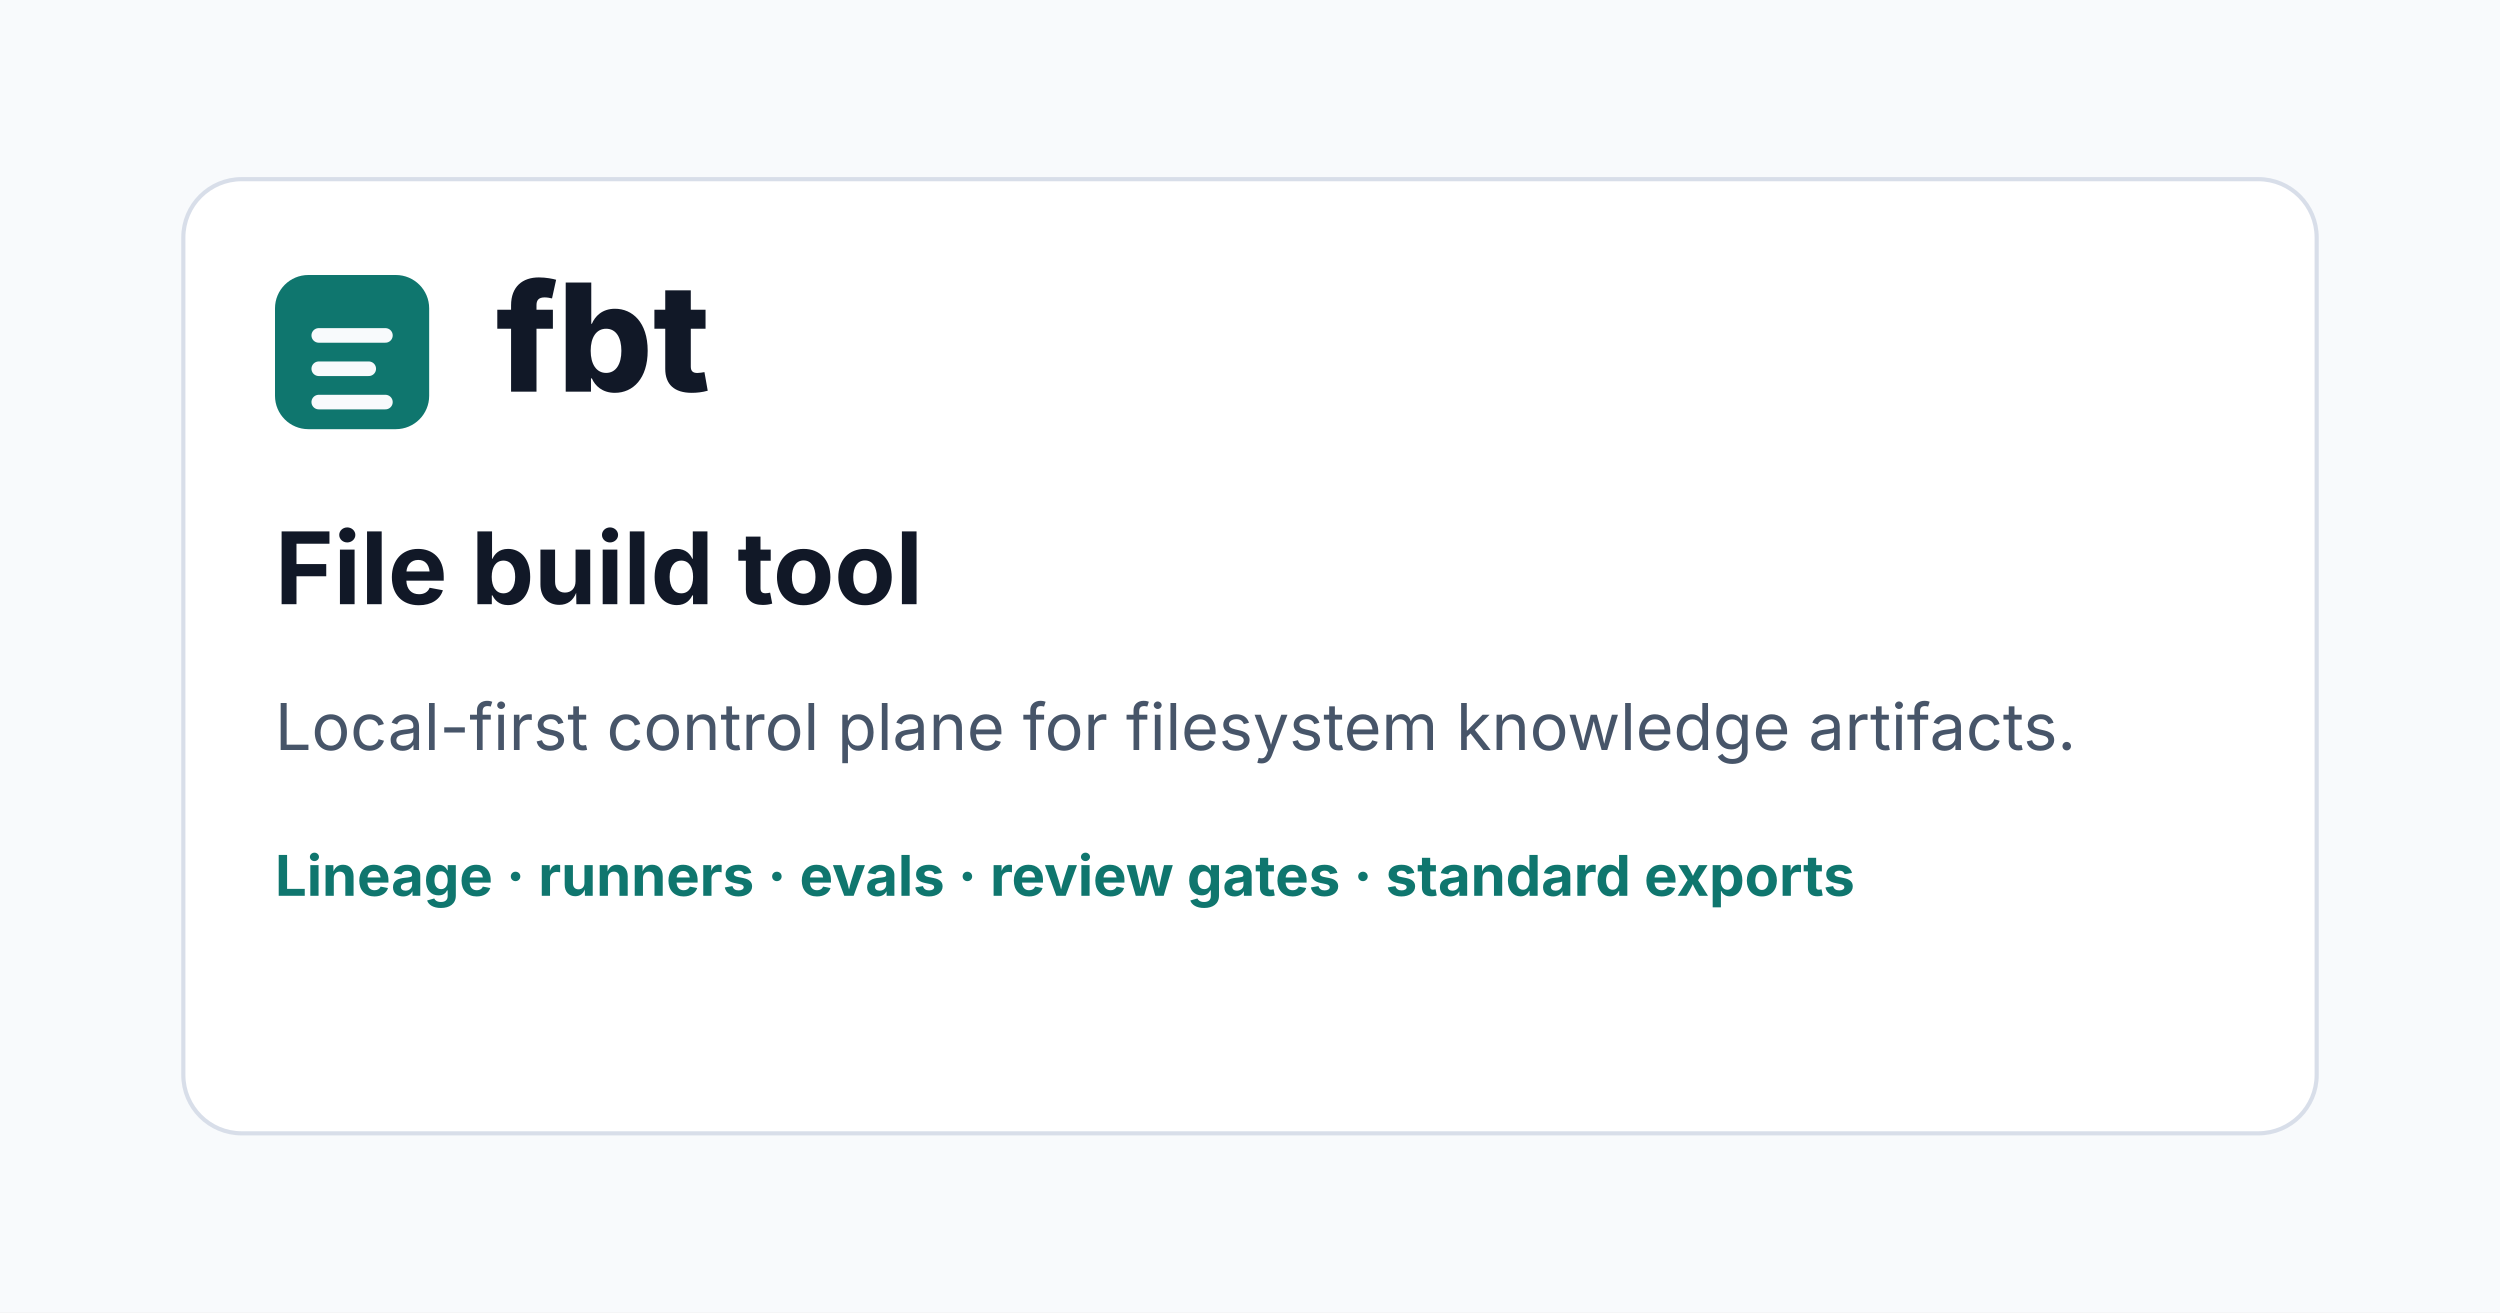
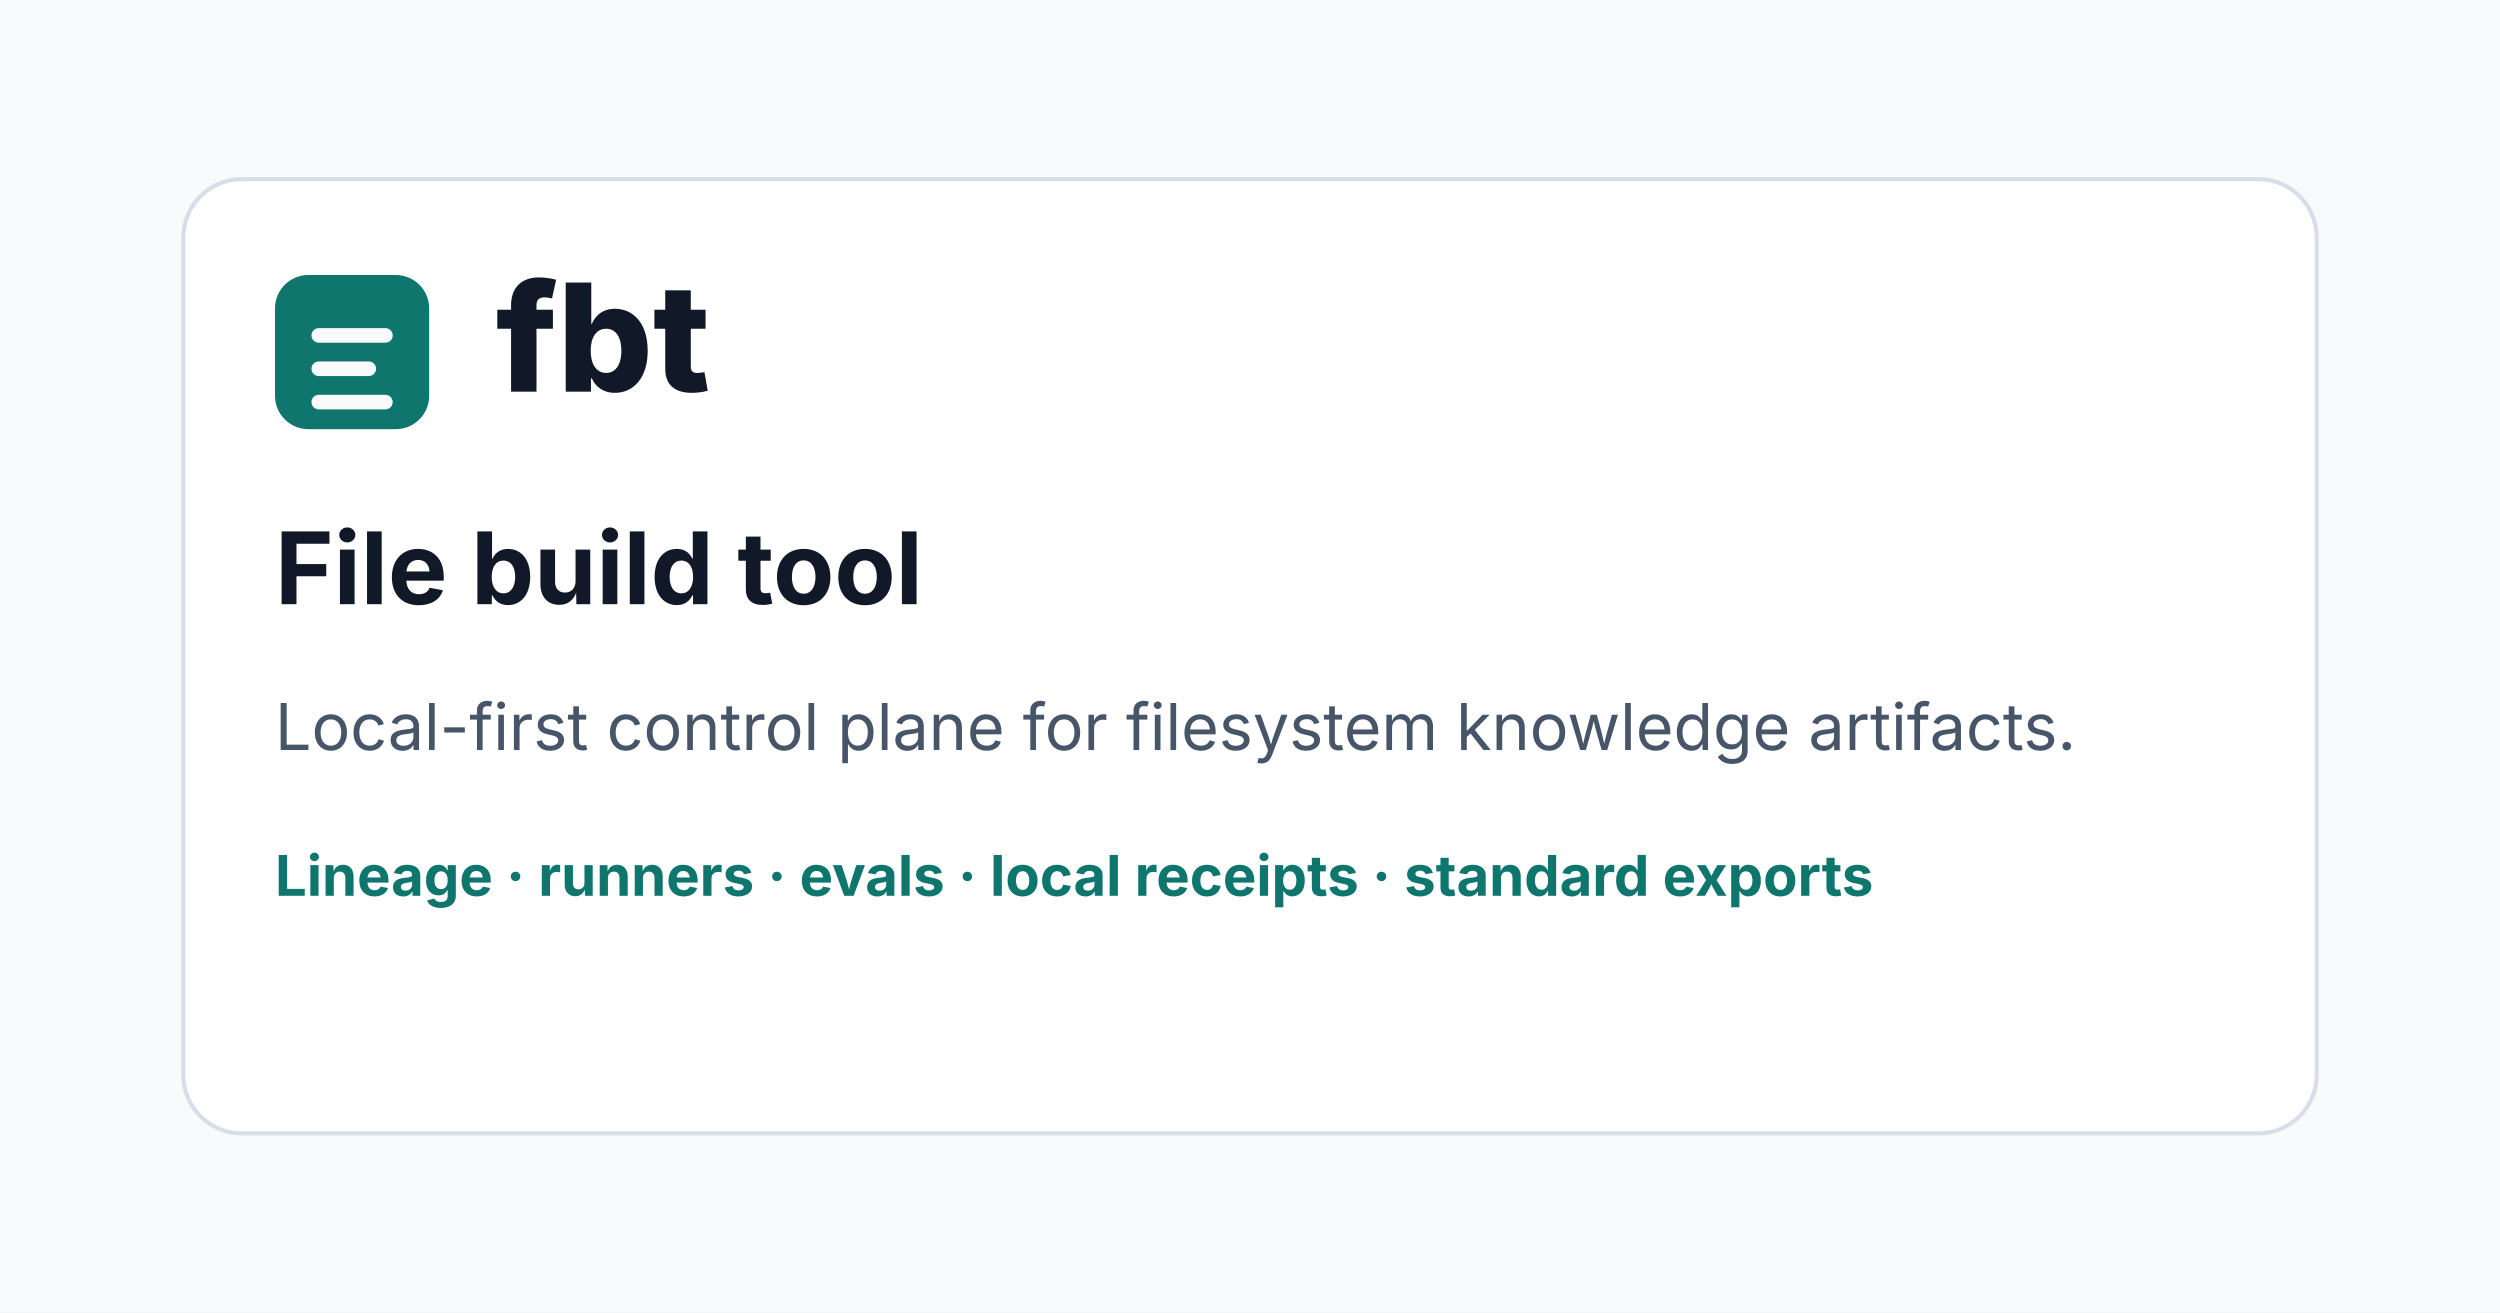
<svg xmlns="http://www.w3.org/2000/svg" width="1200" height="630" viewBox="0 0 1200 630">
  <rect width="1200" height="630" fill="#f8fafc" />
  <rect x="88" y="86" width="1024" height="458" rx="28" fill="#ffffff" stroke="#d8dee9" stroke-width="2" />
  <rect x="132" y="132" width="74" height="74" rx="16" fill="#0f766e" />
  <path d="M153 161h32M153 177h24M153 193h32" stroke="#f8fafc" stroke-width="7" stroke-linecap="round" />
  <text x="238" y="188" fill="#111827" font-family="Inter, Arial, sans-serif" font-size="72" font-weight="800">fbt</text>
  <text x="132" y="290" fill="#111827" font-family="Inter, Arial, sans-serif" font-size="48" font-weight="700">File build tool</text>
  <text x="132" y="360" fill="#475569" font-family="Inter, Arial, sans-serif" font-size="31">Local-first control plane for filesystem knowledge artifacts.</text>
-   <text x="132" y="430" fill="#0f766e" font-family="Inter, Arial, sans-serif" font-size="27" font-weight="700">Lineage · runners · evals · review gates · standard exports</text>
+   <text x="132" y="430" fill="#0f766e" font-family="Inter, Arial, sans-serif" font-size="27" font-weight="700">Lineage · runners · evals · local receipts · standard exports</text>
</svg>
